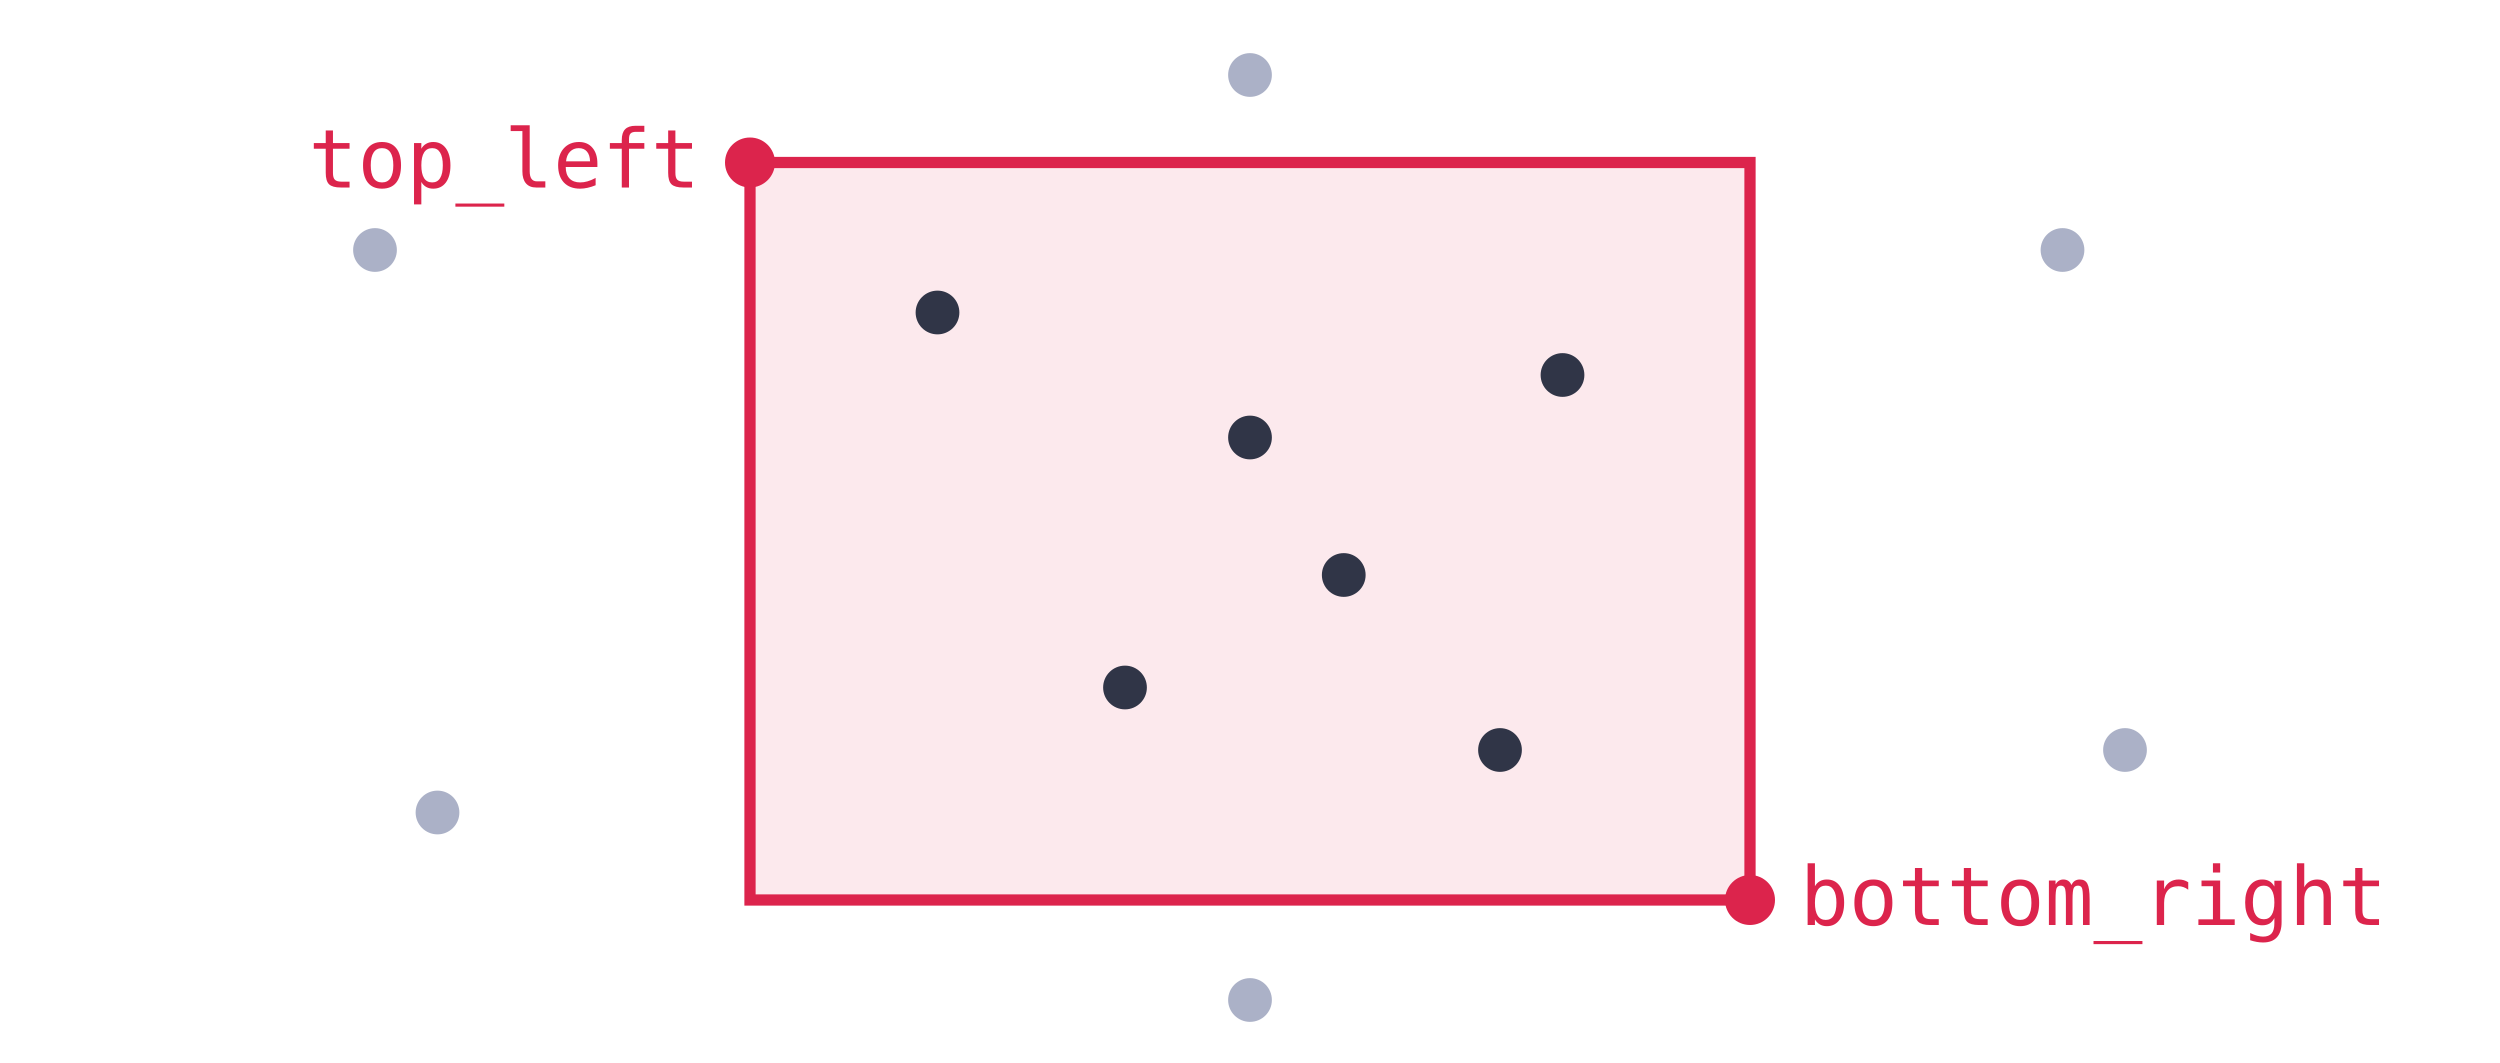
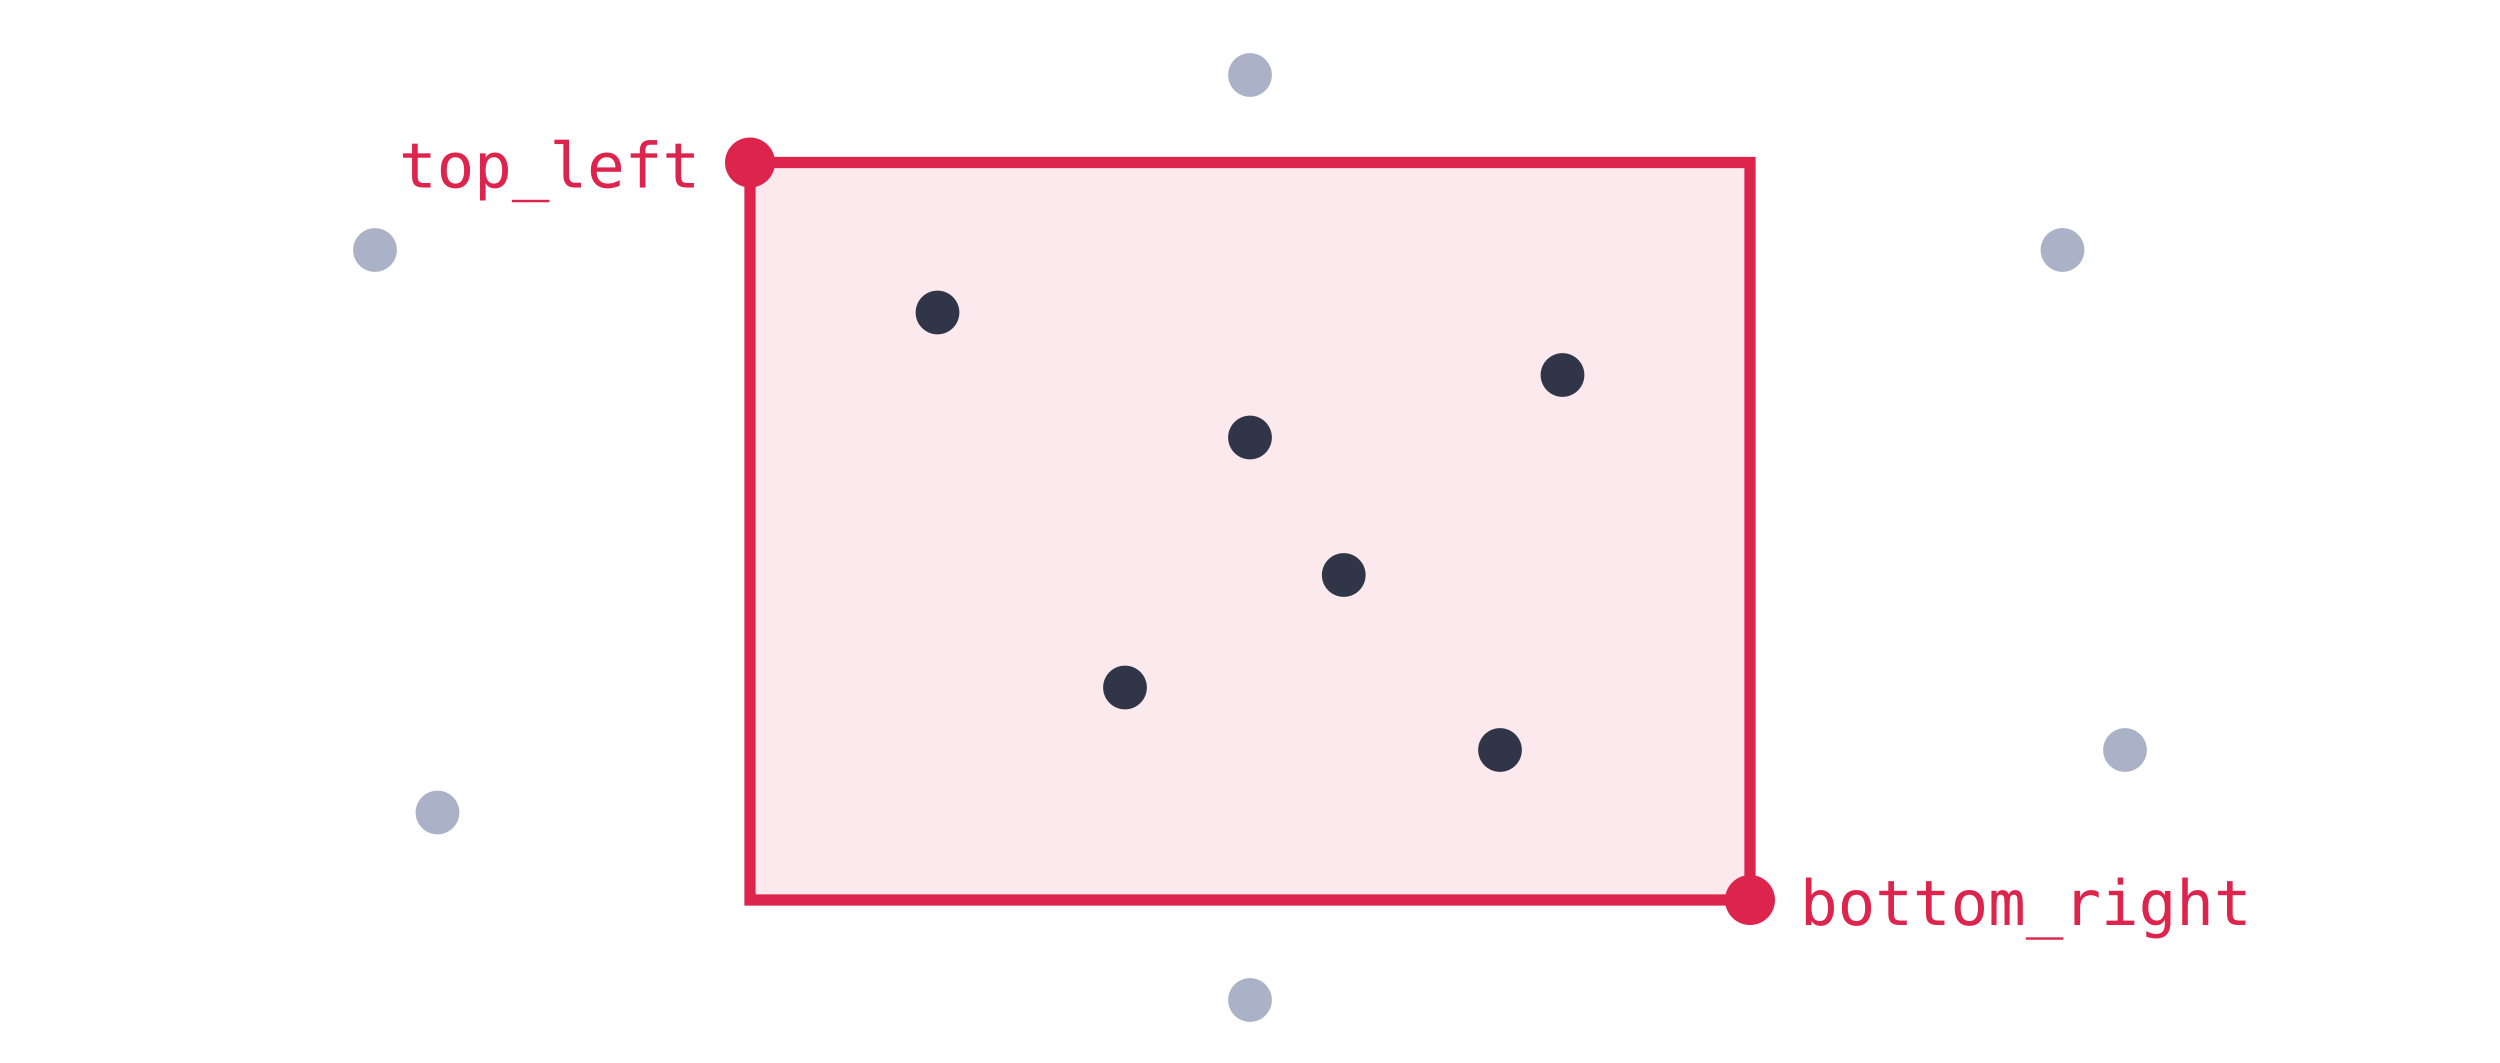
<svg xmlns="http://www.w3.org/2000/svg" viewBox="0 0 400 170" role="img" aria-labelledby="t">
  <rect x="120" y="26" width="160" height="118" fill="#dc244c" fill-opacity="0.1" stroke="#dc244c" stroke-width="1.8" />
  <circle cx="150" cy="50" r="3.5" fill="#303547" />
  <circle cx="200" cy="70" r="3.5" fill="#303547" />
  <circle cx="250" cy="60" r="3.5" fill="#303547" />
  <circle cx="180" cy="110" r="3.5" fill="#303547" />
  <circle cx="240" cy="120" r="3.5" fill="#303547" />
  <circle cx="215" cy="92" r="3.5" fill="#303547" />
  <circle cx="60" cy="40" r="3.5" fill="#abb1c7" />
  <circle cx="330" cy="40" r="3.5" fill="#abb1c7" />
  <circle cx="340" cy="120" r="3.5" fill="#abb1c7" />
  <circle cx="70" cy="130" r="3.5" fill="#abb1c7" />
  <circle cx="200" cy="12" r="3.5" fill="#abb1c7" />
  <circle cx="200" cy="160" r="3.5" fill="#abb1c7" />
  <circle cx="120" cy="26" r="4" fill="#dc244c" />
  <circle cx="280" cy="144" r="4" fill="#dc244c" />
-   <text x="112" y="30" fill="#dc244c" text-anchor="end" font-size="13" font-weight="400" font-family="Geist Mono, ui-monospace, Menlo, monospace">top_left</text>
-   <text x="288" y="148" fill="#dc244c" text-anchor="start" font-size="13" font-weight="400" font-family="Geist Mono, ui-monospace, Menlo, monospace">bottom_right</text>
+   <text x="112" y="30" fill="#dc244c" text-anchor="end" font-size="10" font-weight="400" font-family="Geist Mono, ui-monospace, Menlo, monospace">top_left</text>
+   <text x="288" y="148" fill="#dc244c" text-anchor="start" font-size="10" font-weight="400" font-family="Geist Mono, ui-monospace, Menlo, monospace">bottom_right</text>
</svg>
